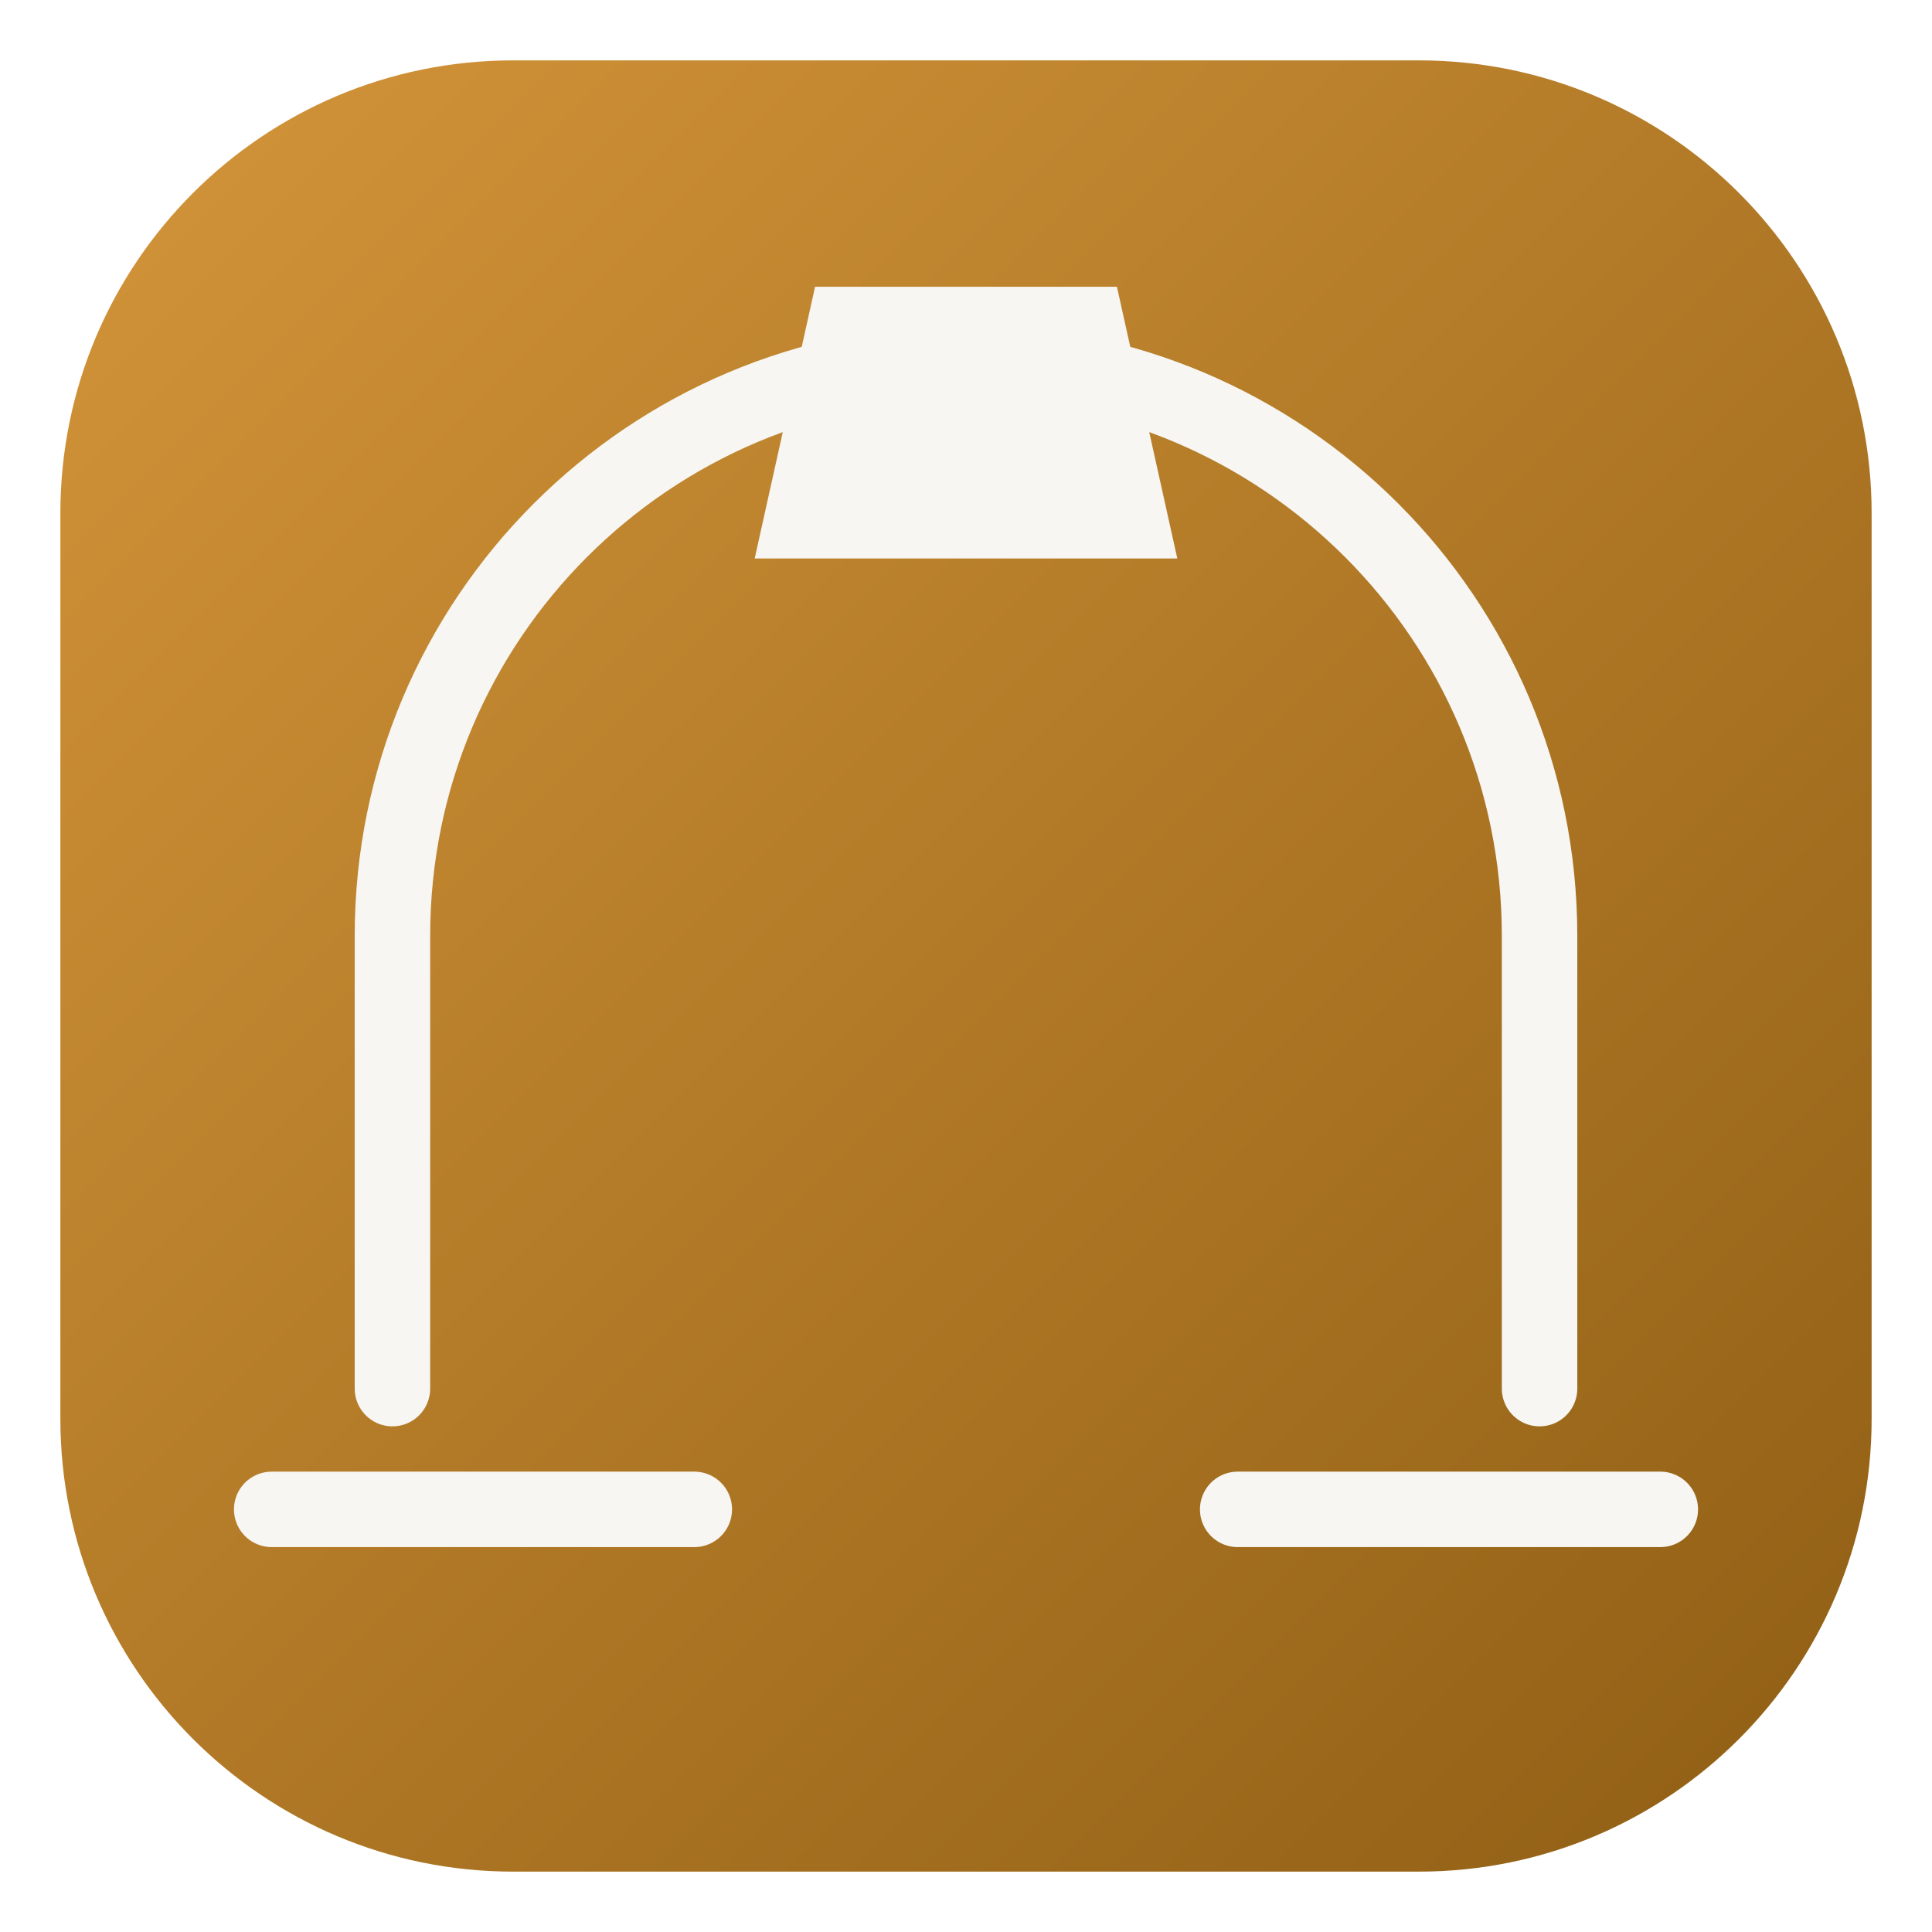
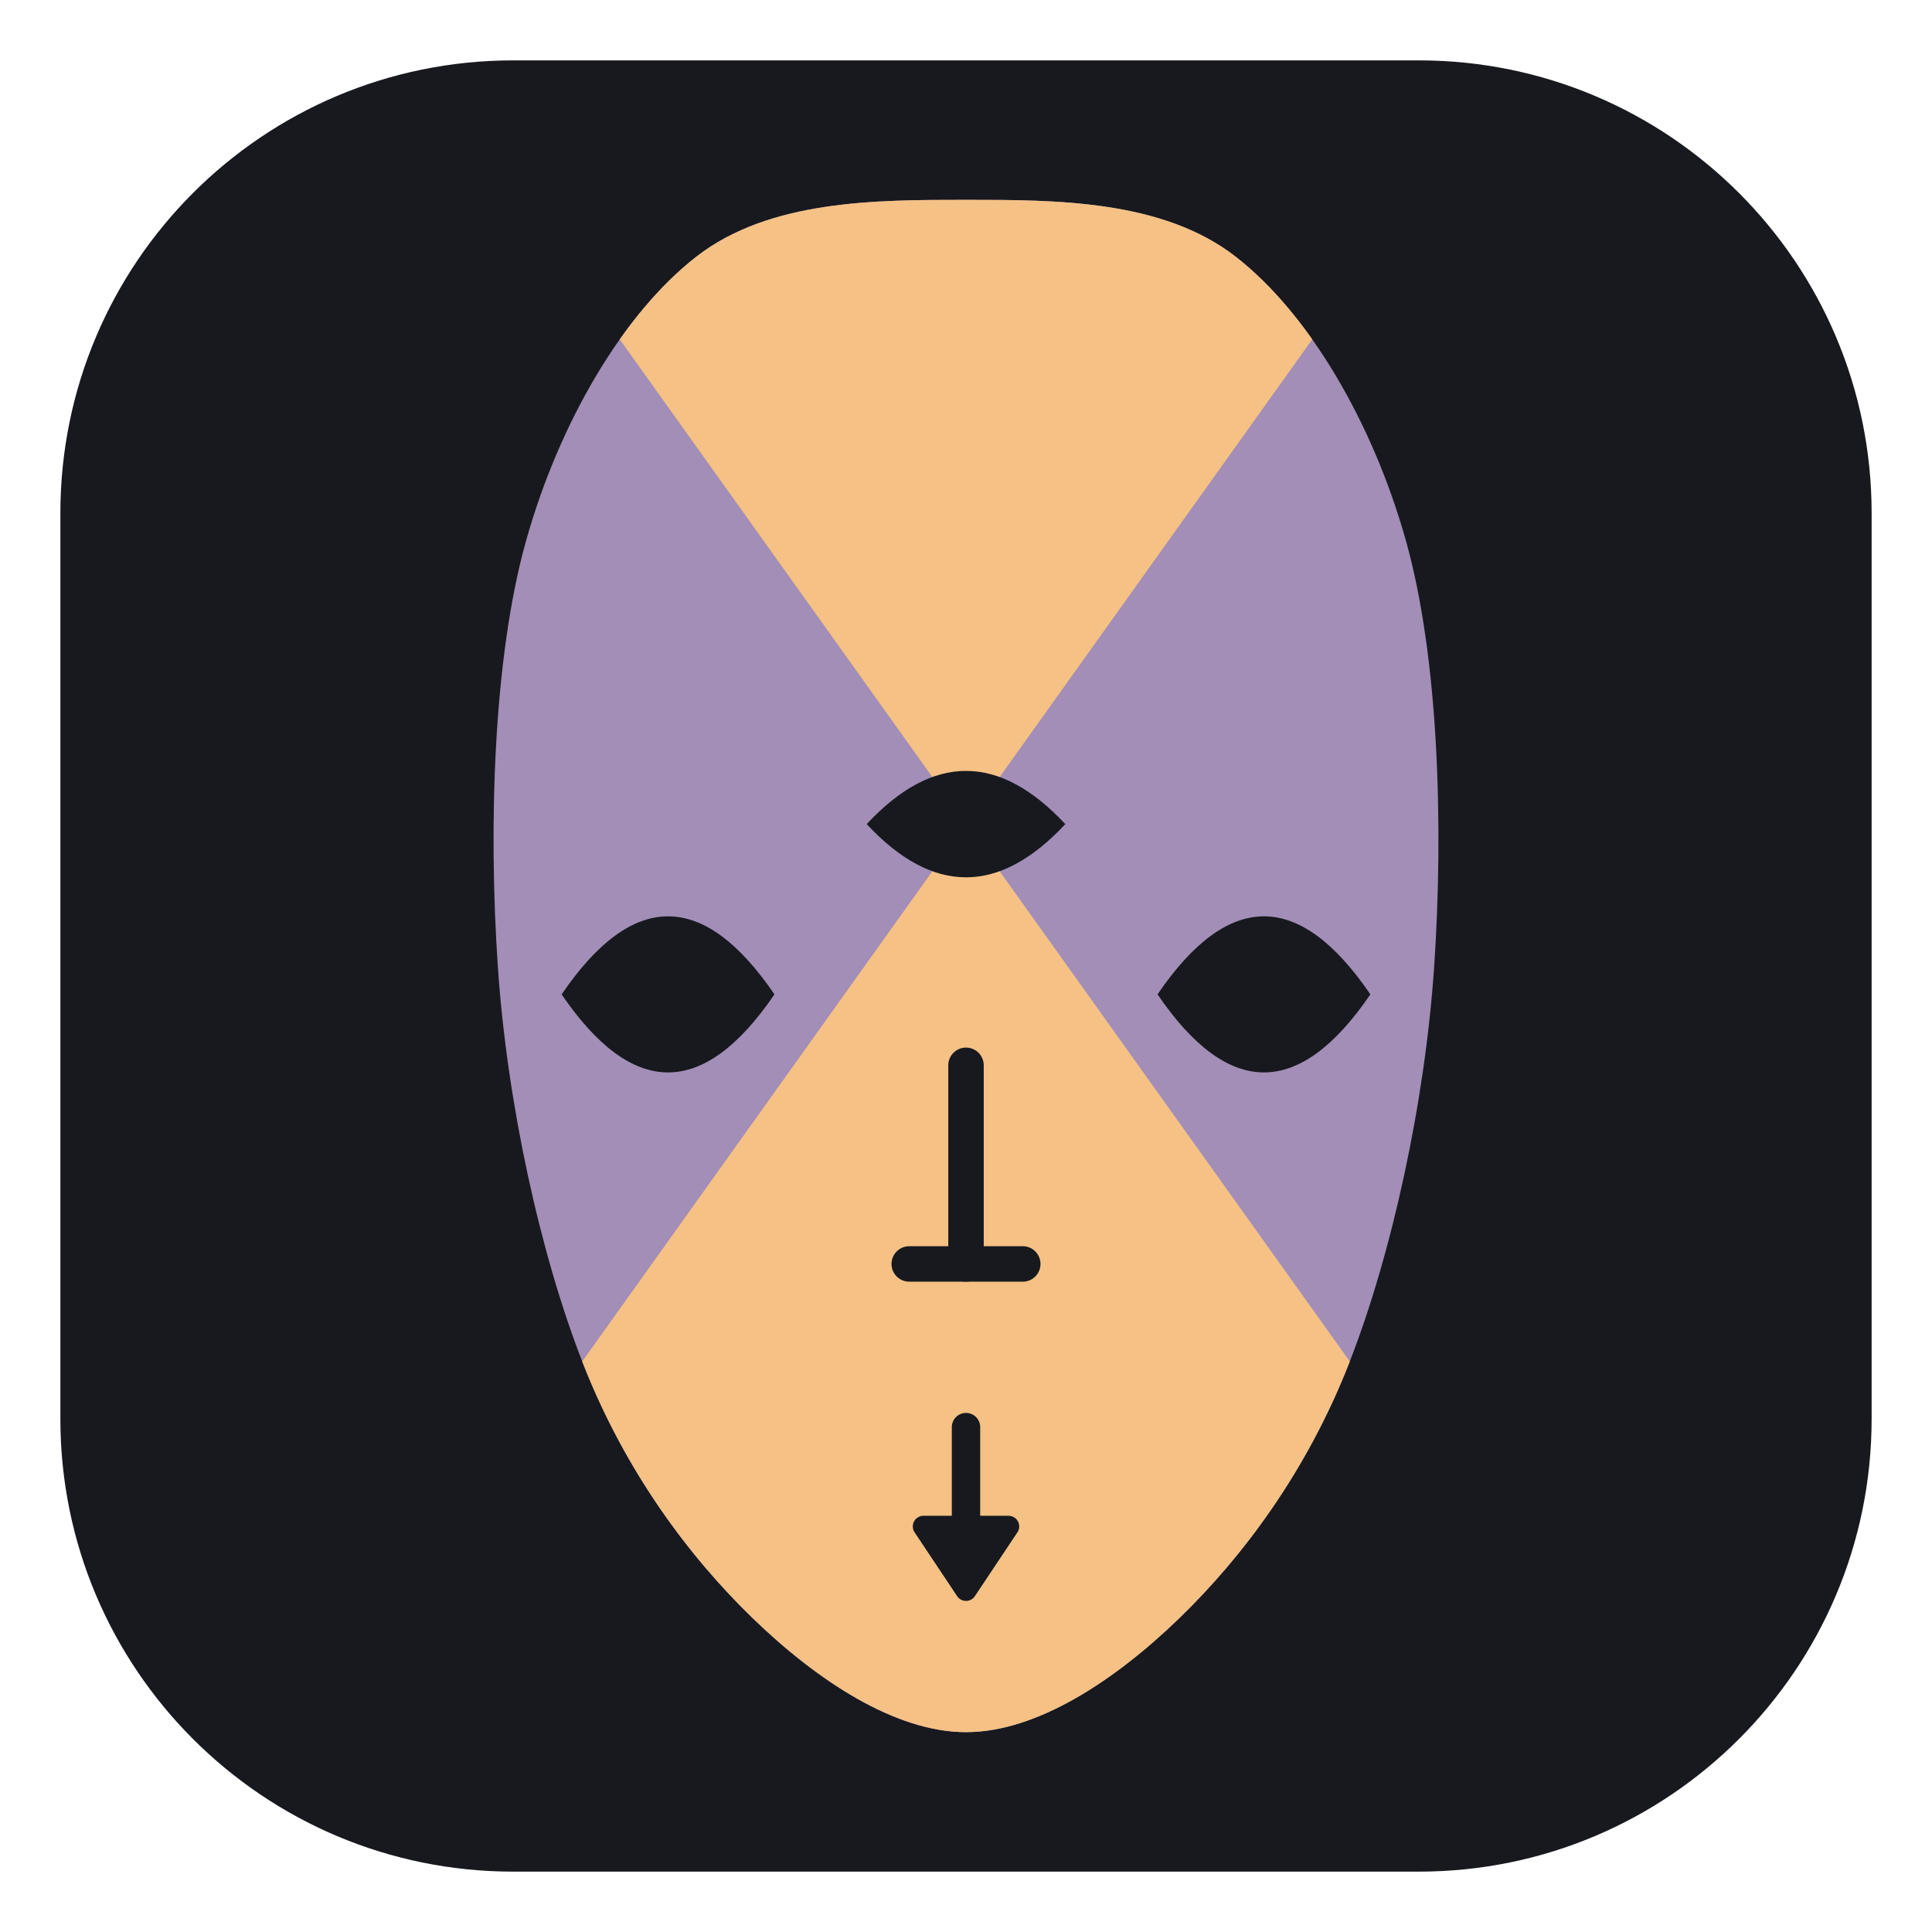
- <svg xmlns="http://www.w3.org/2000/svg" viewBox="0 0 256 256" width="256" height="256" role="img" aria-label="architect emblem">
-   <defs>
-     <linearGradient id="g-architect" x1="0" y1="0" x2="1" y2="1">
-       <stop offset="0" stop-color="#D4953A" />
-       <stop offset="1" stop-color="#8F5E14" />
-     </linearGradient>
-   </defs>
-   <rect x="8" y="8" width="240" height="240" rx="60" fill="url(#g-architect)" />
-   <g fill="none" stroke="#F7F6F2" stroke-width="10" stroke-linecap="round" stroke-linejoin="round">
-     <path d="M52 184 V124 A76 76 0 0 1 204 124 V184" fill="none" />
-     <polygon points="108,38 148,38 156,74 100,74" fill="#F7F6F2" stroke="none" />
-     <line x1="36" y1="200" x2="92" y2="200" />
-     <line x1="164" y1="200" x2="220" y2="200" />
+ <svg xmlns="http://www.w3.org/2000/svg" viewBox="0 0 256 256" width="256" height="256" role="img" aria-label="architect emblem (v7)">
+   <rect x="8" y="8" width="240" height="240" rx="60" fill="#17191F" />
+   <g transform="translate(128 128) scale(0.94) translate(-128 -128)">
+     <defs>
+       <clipPath id="c7-architect">
+         <path d="M128.0 20.0 C140.7 20.0 155.7 20.0 166.0 28.0 C176.3 36.0 185.3 51.3 190.0 68.0 C194.7 84.7 195.3 108.7 194.0 128.0 C192.7 147.3 188.0 168.7 182.0 184.0 C176.0 199.3 167.0 211.3 158.0 220.0 C149.0 228.7 138.0 236.0 128.0 236.0 C118.0 236.0 107.0 228.7 98.0 220.0 C89.0 211.3 80.0 199.3 74.0 184.0 C68.0 168.7 63.3 147.3 62.0 128.0 C60.7 108.7 61.3 84.7 66.0 68.0 C70.7 51.3 79.7 36.0 90.0 28.0 C100.3 20.0 115.3 20.0 128.0 20.0 Z" />
+       </clipPath>
+     </defs>
+     <path d="M128.0 20.0 C140.7 20.0 155.7 20.0 166.0 28.0 C176.3 36.0 185.3 51.3 190.0 68.0 C194.7 84.7 195.3 108.7 194.0 128.0 C192.7 147.3 188.0 168.7 182.0 184.0 C176.0 199.3 167.0 211.3 158.0 220.0 C149.0 228.7 138.0 236.0 128.0 236.0 C118.0 236.0 107.0 228.7 98.0 220.0 C89.0 211.3 80.0 199.3 74.0 184.0 C68.0 168.7 63.3 147.3 62.0 128.0 C60.7 108.7 61.3 84.7 66.0 68.0 C70.7 51.3 79.7 36.0 90.0 28.0 C100.3 20.0 115.3 20.0 128.0 20.0 Z" fill="#A28EB6" />
+     <g clip-path="url(#c7-architect)" fill="#F5C184">
+       <polygon points="128,108 -92,-200.0 348,-200.0" />
+       <polygon points="128,108 -92,416.0 348,416.0" />
+     </g>
+     <path d="M71.0 132 Q86 110 101.0 132 Q86 154 71.0 132 Z" fill="#17191F" />
+     <path d="M155.0 132 Q170 110 185.0 132 Q170 154 155.0 132 Z" fill="#17191F" />
+     <line x1="128" y1="142" x2="128" y2="170" fill="none" stroke="#17191F" stroke-width="5" stroke-linecap="round" stroke-linejoin="round" />
+     <line x1="120" y1="170" x2="136" y2="170" fill="none" stroke="#17191F" stroke-width="5" stroke-linecap="round" stroke-linejoin="round" />
+     <path d="M114 108 Q128 93 142 108 Q128 123 114 108 Z" fill="#17191F" />
+     <line x1="128" y1="193" x2="128" y2="207" fill="none" stroke="#17191F" stroke-width="4" stroke-linecap="round" stroke-linejoin="round" />
+     <polygon points="122,207 134,207 128,216" fill="#17191F" stroke="#17191F" stroke-width="3" stroke-linejoin="round" />
  </g>
</svg>
